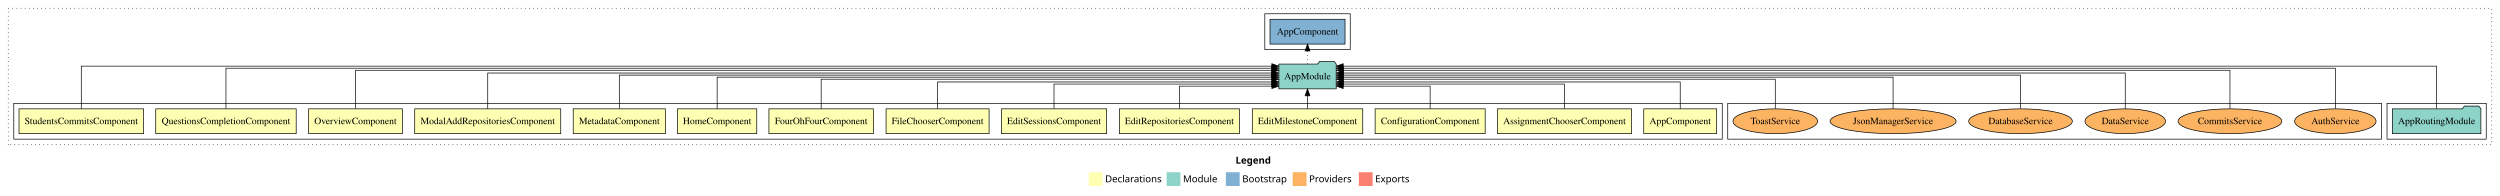
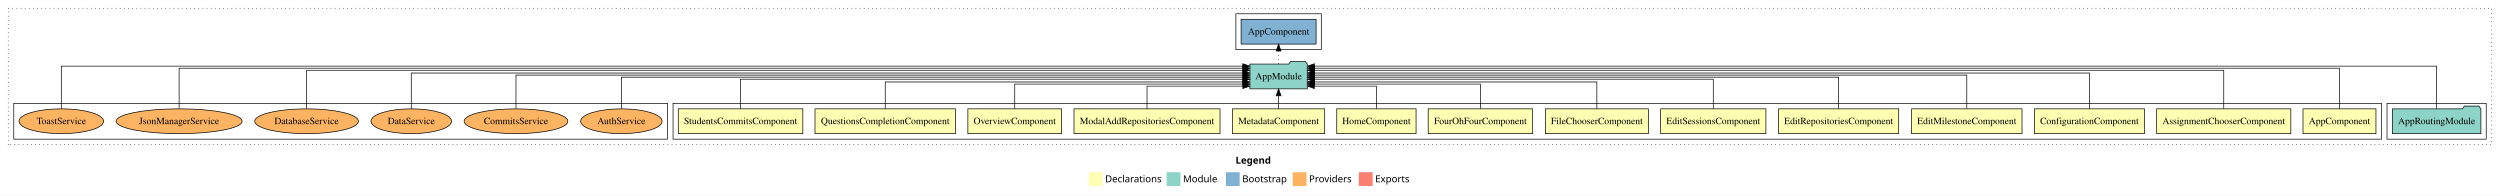
<svg xmlns="http://www.w3.org/2000/svg" width="3629pt" height="284pt" viewBox="0.00 0.00 3629.00 284.00">
  <g id="graph0" class="graph" transform="scale(1 1) rotate(0) translate(4 280)">
    <polygon fill="white" stroke="transparent" points="-4,4 -4,-280 3625,-280 3625,4 -4,4" />
    <text text-anchor="start" x="1789.51" y="-42.4" font-family="sans-serif" font-weight="bold" font-size="14.00">Legend</text>
    <polygon fill="#ffffb3" stroke="transparent" points="1576.5,-10 1576.5,-30 1596.5,-30 1596.5,-10 1576.5,-10" />
    <text text-anchor="start" x="1600.13" y="-15.4" font-family="sans-serif" font-size="14.00">  Declarations</text>
    <polygon fill="#8dd3c7" stroke="transparent" points="1689.5,-10 1689.5,-30 1709.5,-30 1709.5,-10 1689.5,-10" />
    <text text-anchor="start" x="1713.23" y="-15.4" font-family="sans-serif" font-size="14.00">  Module</text>
    <polygon fill="#80b1d3" stroke="transparent" points="1775.5,-10 1775.5,-30 1795.5,-30 1795.5,-10 1775.5,-10" />
    <text text-anchor="start" x="1799.28" y="-15.4" font-family="sans-serif" font-size="14.00">  Bootstrap</text>
    <polygon fill="#fdb462" stroke="transparent" points="1872.5,-10 1872.5,-30 1892.5,-30 1892.5,-10 1872.5,-10" />
    <text text-anchor="start" x="1896.17" y="-15.4" font-family="sans-serif" font-size="14.00">  Providers</text>
    <polygon fill="#fb8072" stroke="transparent" points="1968.5,-10 1968.5,-30 1988.5,-30 1988.5,-10 1968.5,-10" />
    <text text-anchor="start" x="1992.23" y="-15.4" font-family="sans-serif" font-size="14.00">  Exports</text>
    <g id="clust1" class="cluster">
      <polygon fill="none" stroke="black" stroke-dasharray="1,5" points="8,-70 8,-268 3613,-268 3613,-70 8,-70" />
    </g>
    <g id="clust17" class="cluster">
      <polygon fill="none" stroke="black" points="3461,-78 3461,-130 3605,-130 3605,-78 3461,-78" />
    </g>
    <g id="clust19" class="cluster">
-       <polygon fill="none" stroke="black" points="1832,-208 1832,-260 1956,-260 1956,-208 1832,-208" />
+       <polygon fill="none" stroke="black" points="1790,-208 1790,-260 1914,-260 1914,-208 1790,-208" />
+     </g>
+     <g id="clust2" class="cluster">
+       <polygon fill="none" stroke="black" points="973,-78 973,-130 3453,-130 3453,-78 973,-78" />
    </g>
    <g id="clust20" class="cluster">
-       <polygon fill="none" stroke="black" points="2504,-78 2504,-130 3453,-130 3453,-78 2504,-78" />
-     </g>
-     <g id="clust2" class="cluster">
-       <polygon fill="none" stroke="black" points="16,-78 16,-130 2496,-130 2496,-78 16,-78" />
+       <polygon fill="none" stroke="black" points="16,-78 16,-130 965,-130 965,-78 16,-78" />
    </g>
    <g id="node1" class="node">
-       <polygon fill="#ffffb3" stroke="black" points="2487.94,-122 2382.06,-122 2382.06,-86 2487.94,-86 2487.94,-122" />
-       <text text-anchor="middle" x="2435" y="-99.8" font-family="Times,serif" font-size="14.00">AppComponent</text>
+       <polygon fill="#ffffb3" stroke="black" points="3444.94,-122 3339.06,-122 3339.06,-86 3444.94,-86 3444.94,-122" />
+       <text text-anchor="middle" x="3392" y="-99.8" font-family="Times,serif" font-size="14.00">AppComponent</text>
    </g>
    <g id="node15" class="node">
-       <polygon fill="#8dd3c7" stroke="black" points="1935.66,-187 1932.66,-191 1911.66,-191 1908.66,-187 1852.34,-187 1852.34,-151 1935.66,-151 1935.66,-187" />
-       <text text-anchor="middle" x="1894" y="-164.8" font-family="Times,serif" font-size="14.00">AppModule</text>
+       <polygon fill="#8dd3c7" stroke="black" points="1893.66,-187 1890.66,-191 1869.66,-191 1866.66,-187 1810.34,-187 1810.34,-151 1893.66,-151 1893.66,-187" />
+       <text text-anchor="middle" x="1852" y="-164.8" font-family="Times,serif" font-size="14.00">AppModule</text>
    </g>
    <g id="edge1" class="edge">
-       <path fill="none" stroke="black" d="M2435,-122.04C2435,-138.73 2435,-161 2435,-161 2435,-161 1946,-161 1946,-161" />
-       <polygon fill="black" stroke="black" points="1946,-157.5 1936,-161 1946,-164.5 1946,-157.5" />
+       <path fill="none" stroke="black" d="M3392,-122.25C3392,-145.02 3392,-181 3392,-181 3392,-181 1903.99,-181 1903.99,-181" />
+       <polygon fill="black" stroke="black" points="1903.99,-177.5 1893.99,-181 1903.99,-184.5 1903.99,-177.5" />
    </g>
    <g id="node2" class="node">
-       <polygon fill="#ffffb3" stroke="black" points="2364.37,-122 2169.63,-122 2169.63,-86 2364.37,-86 2364.37,-122" />
-       <text text-anchor="middle" x="2267" y="-99.8" font-family="Times,serif" font-size="14.00">AssignmentChooserComponent</text>
+       <polygon fill="#ffffb3" stroke="black" points="3321.37,-122 3126.63,-122 3126.63,-86 3321.37,-86 3321.37,-122" />
+       <text text-anchor="middle" x="3224" y="-99.8" font-family="Times,serif" font-size="14.00">AssignmentChooserComponent</text>
    </g>
    <g id="edge2" class="edge">
-       <path fill="none" stroke="black" d="M2267,-122.28C2267,-137.95 2267,-158 2267,-158 2267,-158 1945.7,-158 1945.7,-158" />
-       <polygon fill="black" stroke="black" points="1945.7,-154.5 1935.7,-158 1945.7,-161.5 1945.7,-154.5" />
+       <path fill="none" stroke="black" d="M3224,-122.29C3224,-144.21 3224,-178 3224,-178 3224,-178 1903.81,-178 1903.81,-178" />
+       <polygon fill="black" stroke="black" points="1903.81,-174.5 1893.81,-178 1903.81,-181.5 1903.81,-174.5" />
    </g>
    <g id="node3" class="node">
-       <polygon fill="#ffffb3" stroke="black" points="2151.88,-122 1992.12,-122 1992.12,-86 2151.88,-86 2151.88,-122" />
-       <text text-anchor="middle" x="2072" y="-99.8" font-family="Times,serif" font-size="14.00">ConfigurationComponent</text>
+       <polygon fill="#ffffb3" stroke="black" points="3108.88,-122 2949.12,-122 2949.12,-86 3108.88,-86 3108.88,-122" />
+       <text text-anchor="middle" x="3029" y="-99.8" font-family="Times,serif" font-size="14.00">ConfigurationComponent</text>
    </g>
    <g id="edge3" class="edge">
-       <path fill="none" stroke="black" d="M2072,-122.12C2072,-136.78 2072,-155 2072,-155 2072,-155 1945.73,-155 1945.73,-155" />
-       <polygon fill="black" stroke="black" points="1945.73,-151.5 1935.73,-155 1945.73,-158.5 1945.73,-151.5" />
+       <path fill="none" stroke="black" d="M3029,-122.03C3029,-142.77 3029,-174 3029,-174 3029,-174 1903.89,-174 1903.89,-174" />
+       <polygon fill="black" stroke="black" points="1903.89,-170.5 1893.89,-174 1903.89,-177.5 1903.89,-170.5" />
    </g>
    <g id="node4" class="node">
-       <polygon fill="#ffffb3" stroke="black" points="1974.16,-122 1813.84,-122 1813.84,-86 1974.16,-86 1974.16,-122" />
-       <text text-anchor="middle" x="1894" y="-99.8" font-family="Times,serif" font-size="14.00">EditMilestoneComponent</text>
+       <polygon fill="#ffffb3" stroke="black" points="2931.16,-122 2770.84,-122 2770.84,-86 2931.16,-86 2931.16,-122" />
+       <text text-anchor="middle" x="2851" y="-99.8" font-family="Times,serif" font-size="14.00">EditMilestoneComponent</text>
    </g>
    <g id="edge4" class="edge">
-       <path fill="none" stroke="black" d="M1894,-122.11C1894,-122.11 1894,-140.99 1894,-140.99" />
-       <polygon fill="black" stroke="black" points="1890.5,-140.99 1894,-150.99 1897.5,-140.99 1890.5,-140.99" />
+       <path fill="none" stroke="black" d="M2851,-122.31C2851,-142.15 2851,-171 2851,-171 2851,-171 1903.97,-171 1903.97,-171" />
+       <polygon fill="black" stroke="black" points="1903.97,-167.5 1893.97,-171 1903.97,-174.5 1903.97,-167.5" />
    </g>
    <g id="node5" class="node">
-       <polygon fill="#ffffb3" stroke="black" points="1795.15,-122 1620.85,-122 1620.85,-86 1795.15,-86 1795.15,-122" />
-       <text text-anchor="middle" x="1708" y="-99.8" font-family="Times,serif" font-size="14.00">EditRepositoriesComponent</text>
+       <polygon fill="#ffffb3" stroke="black" points="2752.15,-122 2577.85,-122 2577.85,-86 2752.15,-86 2752.15,-122" />
+       <text text-anchor="middle" x="2665" y="-99.8" font-family="Times,serif" font-size="14.00">EditRepositoriesComponent</text>
    </g>
    <g id="edge5" class="edge">
-       <path fill="none" stroke="black" d="M1708,-122.12C1708,-136.78 1708,-155 1708,-155 1708,-155 1842.26,-155 1842.26,-155" />
-       <polygon fill="black" stroke="black" points="1842.26,-158.5 1852.26,-155 1842.26,-151.5 1842.26,-158.5" />
+       <path fill="none" stroke="black" d="M2665,-122.17C2665,-141.09 2665,-168 2665,-168 2665,-168 1903.72,-168 1903.72,-168" />
+       <polygon fill="black" stroke="black" points="1903.72,-164.5 1893.72,-168 1903.72,-171.5 1903.72,-164.5" />
    </g>
    <g id="node6" class="node">
-       <polygon fill="#ffffb3" stroke="black" points="1602.39,-122 1449.61,-122 1449.61,-86 1602.39,-86 1602.39,-122" />
-       <text text-anchor="middle" x="1526" y="-99.8" font-family="Times,serif" font-size="14.00">EditSessionsComponent</text>
+       <polygon fill="#ffffb3" stroke="black" points="2559.39,-122 2406.61,-122 2406.61,-86 2559.39,-86 2559.39,-122" />
+       <text text-anchor="middle" x="2483" y="-99.8" font-family="Times,serif" font-size="14.00">EditSessionsComponent</text>
    </g>
    <g id="edge6" class="edge">
-       <path fill="none" stroke="black" d="M1526,-122.28C1526,-137.95 1526,-158 1526,-158 1526,-158 1842.14,-158 1842.14,-158" />
-       <polygon fill="black" stroke="black" points="1842.14,-161.5 1852.14,-158 1842.14,-154.5 1842.14,-161.5" />
+       <path fill="none" stroke="black" d="M2483,-122.3C2483,-140.27 2483,-165 2483,-165 2483,-165 1903.89,-165 1903.89,-165" />
+       <polygon fill="black" stroke="black" points="1903.89,-161.5 1893.89,-165 1903.89,-168.5 1903.89,-161.5" />
    </g>
    <g id="node7" class="node">
-       <polygon fill="#ffffb3" stroke="black" points="1431.77,-122 1282.23,-122 1282.23,-86 1431.77,-86 1431.77,-122" />
-       <text text-anchor="middle" x="1357" y="-99.8" font-family="Times,serif" font-size="14.00">FileChooserComponent</text>
+       <polygon fill="#ffffb3" stroke="black" points="2388.77,-122 2239.23,-122 2239.23,-86 2388.77,-86 2388.77,-122" />
+       <text text-anchor="middle" x="2314" y="-99.8" font-family="Times,serif" font-size="14.00">FileChooserComponent</text>
    </g>
    <g id="edge7" class="edge">
-       <path fill="none" stroke="black" d="M1357,-122.04C1357,-138.73 1357,-161 1357,-161 1357,-161 1842.31,-161 1842.31,-161" />
-       <polygon fill="black" stroke="black" points="1842.31,-164.5 1852.31,-161 1842.31,-157.5 1842.31,-164.5" />
+       <path fill="none" stroke="black" d="M2314,-122.04C2314,-138.73 2314,-161 2314,-161 2314,-161 1903.81,-161 1903.81,-161" />
+       <polygon fill="black" stroke="black" points="1903.81,-157.5 1893.81,-161 1903.81,-164.5 1903.81,-157.5" />
    </g>
    <g id="node8" class="node">
-       <polygon fill="#ffffb3" stroke="black" points="1263.83,-122 1112.17,-122 1112.17,-86 1263.83,-86 1263.83,-122" />
-       <text text-anchor="middle" x="1188" y="-99.8" font-family="Times,serif" font-size="14.00">FourOhFourComponent</text>
+       <polygon fill="#ffffb3" stroke="black" points="2220.83,-122 2069.17,-122 2069.17,-86 2220.83,-86 2220.83,-122" />
+       <text text-anchor="middle" x="2145" y="-99.8" font-family="Times,serif" font-size="14.00">FourOhFourComponent</text>
    </g>
    <g id="edge8" class="edge">
-       <path fill="none" stroke="black" d="M1188,-122.3C1188,-140.27 1188,-165 1188,-165 1188,-165 1842.21,-165 1842.21,-165" />
-       <polygon fill="black" stroke="black" points="1842.21,-168.5 1852.21,-165 1842.21,-161.5 1842.21,-168.5" />
+       <path fill="none" stroke="black" d="M2145,-122.28C2145,-137.95 2145,-158 2145,-158 2145,-158 1903.67,-158 1903.67,-158" />
+       <polygon fill="black" stroke="black" points="1903.67,-154.5 1893.67,-158 1903.67,-161.5 1903.67,-154.5" />
    </g>
    <g id="node9" class="node">
-       <polygon fill="#ffffb3" stroke="black" points="1094.55,-122 979.45,-122 979.45,-86 1094.55,-86 1094.55,-122" />
-       <text text-anchor="middle" x="1037" y="-99.8" font-family="Times,serif" font-size="14.00">HomeComponent</text>
+       <polygon fill="#ffffb3" stroke="black" points="2051.55,-122 1936.45,-122 1936.45,-86 2051.55,-86 2051.55,-122" />
+       <text text-anchor="middle" x="1994" y="-99.8" font-family="Times,serif" font-size="14.00">HomeComponent</text>
    </g>
    <g id="edge9" class="edge">
-       <path fill="none" stroke="black" d="M1037,-122.17C1037,-141.09 1037,-168 1037,-168 1037,-168 1842.08,-168 1842.08,-168" />
-       <polygon fill="black" stroke="black" points="1842.09,-171.5 1852.08,-168 1842.08,-164.5 1842.09,-171.5" />
+       <path fill="none" stroke="black" d="M1994,-122.12C1994,-136.78 1994,-155 1994,-155 1994,-155 1903.84,-155 1903.84,-155" />
+       <polygon fill="black" stroke="black" points="1903.84,-151.5 1893.84,-155 1903.84,-158.5 1903.84,-151.5" />
    </g>
    <g id="node10" class="node">
-       <polygon fill="#ffffb3" stroke="black" points="961.92,-122 828.08,-122 828.08,-86 961.92,-86 961.92,-122" />
-       <text text-anchor="middle" x="895" y="-99.8" font-family="Times,serif" font-size="14.00">MetadataComponent</text>
+       <polygon fill="#ffffb3" stroke="black" points="1918.92,-122 1785.08,-122 1785.08,-86 1918.92,-86 1918.92,-122" />
+       <text text-anchor="middle" x="1852" y="-99.8" font-family="Times,serif" font-size="14.00">MetadataComponent</text>
    </g>
    <g id="edge10" class="edge">
-       <path fill="none" stroke="black" d="M895,-122.31C895,-142.15 895,-171 895,-171 895,-171 1842.03,-171 1842.03,-171" />
-       <polygon fill="black" stroke="black" points="1842.03,-174.5 1852.03,-171 1842.03,-167.5 1842.03,-174.5" />
+       <path fill="none" stroke="black" d="M1852,-122.11C1852,-122.11 1852,-140.99 1852,-140.99" />
+       <polygon fill="black" stroke="black" points="1848.5,-140.99 1852,-150.99 1855.5,-140.99 1848.5,-140.99" />
    </g>
    <g id="node11" class="node">
-       <polygon fill="#ffffb3" stroke="black" points="809.98,-122 598.02,-122 598.02,-86 809.98,-86 809.98,-122" />
-       <text text-anchor="middle" x="704" y="-99.8" font-family="Times,serif" font-size="14.00">ModalAddRepositoriesComponent</text>
+       <polygon fill="#ffffb3" stroke="black" points="1766.98,-122 1555.02,-122 1555.02,-86 1766.98,-86 1766.98,-122" />
+       <text text-anchor="middle" x="1661" y="-99.8" font-family="Times,serif" font-size="14.00">ModalAddRepositoriesComponent</text>
    </g>
    <g id="edge11" class="edge">
-       <path fill="none" stroke="black" d="M704,-122.03C704,-142.77 704,-174 704,-174 704,-174 1842,-174 1842,-174" />
-       <polygon fill="black" stroke="black" points="1842,-177.5 1852,-174 1842,-170.5 1842,-177.5" />
+       <path fill="none" stroke="black" d="M1661,-122.12C1661,-136.78 1661,-155 1661,-155 1661,-155 1800.08,-155 1800.08,-155" />
+       <polygon fill="black" stroke="black" points="1800.08,-158.5 1810.08,-155 1800.08,-151.5 1800.08,-158.5" />
    </g>
    <g id="node12" class="node">
-       <polygon fill="#ffffb3" stroke="black" points="580.03,-122 443.97,-122 443.97,-86 580.03,-86 580.03,-122" />
-       <text text-anchor="middle" x="512" y="-99.8" font-family="Times,serif" font-size="14.00">OverviewComponent</text>
+       <polygon fill="#ffffb3" stroke="black" points="1537.03,-122 1400.97,-122 1400.97,-86 1537.03,-86 1537.03,-122" />
+       <text text-anchor="middle" x="1469" y="-99.8" font-family="Times,serif" font-size="14.00">OverviewComponent</text>
    </g>
    <g id="edge12" class="edge">
-       <path fill="none" stroke="black" d="M512,-122.29C512,-144.21 512,-178 512,-178 512,-178 1842.26,-178 1842.26,-178" />
-       <polygon fill="black" stroke="black" points="1842.26,-181.5 1852.26,-178 1842.26,-174.5 1842.26,-181.5" />
+       <path fill="none" stroke="black" d="M1469,-122.28C1469,-137.95 1469,-158 1469,-158 1469,-158 1800.28,-158 1800.28,-158" />
+       <polygon fill="black" stroke="black" points="1800.28,-161.5 1810.28,-158 1800.28,-154.5 1800.28,-161.5" />
    </g>
    <g id="node13" class="node">
-       <polygon fill="#ffffb3" stroke="black" points="425.94,-122 222.06,-122 222.06,-86 425.94,-86 425.94,-122" />
-       <text text-anchor="middle" x="324" y="-99.8" font-family="Times,serif" font-size="14.00">QuestionsCompletionComponent</text>
+       <polygon fill="#ffffb3" stroke="black" points="1382.94,-122 1179.06,-122 1179.06,-86 1382.94,-86 1382.94,-122" />
+       <text text-anchor="middle" x="1281" y="-99.8" font-family="Times,serif" font-size="14.00">QuestionsCompletionComponent</text>
    </g>
    <g id="edge13" class="edge">
-       <path fill="none" stroke="black" d="M324,-122.25C324,-145.02 324,-181 324,-181 324,-181 1842.01,-181 1842.01,-181" />
-       <polygon fill="black" stroke="black" points="1842.01,-184.5 1852.01,-181 1842.01,-177.5 1842.01,-184.5" />
+       <path fill="none" stroke="black" d="M1281,-122.04C1281,-138.73 1281,-161 1281,-161 1281,-161 1800.01,-161 1800.01,-161" />
+       <polygon fill="black" stroke="black" points="1800.01,-164.5 1810.01,-161 1800.01,-157.5 1800.01,-164.5" />
    </g>
    <g id="node14" class="node">
-       <polygon fill="#ffffb3" stroke="black" points="204.4,-122 23.6,-122 23.6,-86 204.4,-86 204.4,-122" />
-       <text text-anchor="middle" x="114" y="-99.8" font-family="Times,serif" font-size="14.00">StudentsCommitsComponent</text>
+       <polygon fill="#ffffb3" stroke="black" points="1161.4,-122 980.6,-122 980.6,-86 1161.4,-86 1161.4,-122" />
+       <text text-anchor="middle" x="1071" y="-99.8" font-family="Times,serif" font-size="14.00">StudentsCommitsComponent</text>
    </g>
    <g id="edge14" class="edge">
-       <path fill="none" stroke="black" d="M114,-122.15C114,-145.76 114,-184 114,-184 114,-184 1842.19,-184 1842.19,-184" />
-       <polygon fill="black" stroke="black" points="1842.19,-187.5 1852.19,-184 1842.19,-180.5 1842.19,-187.5" />
+       <path fill="none" stroke="black" d="M1071,-122.3C1071,-140.27 1071,-165 1071,-165 1071,-165 1800.29,-165 1800.29,-165" />
+       <polygon fill="black" stroke="black" points="1800.29,-168.5 1810.29,-165 1800.29,-161.5 1800.29,-168.5" />
    </g>
    <g id="node17" class="node">
-       <polygon fill="#80b1d3" stroke="black" points="1948.44,-252 1839.56,-252 1839.56,-216 1948.44,-216 1948.44,-252" />
-       <text text-anchor="middle" x="1894" y="-229.8" font-family="Times,serif" font-size="14.00">AppComponent </text>
+       <polygon fill="#80b1d3" stroke="black" points="1906.44,-252 1797.56,-252 1797.56,-216 1906.44,-216 1906.44,-252" />
+       <text text-anchor="middle" x="1852" y="-229.8" font-family="Times,serif" font-size="14.00">AppComponent </text>
    </g>
    <g id="edge16" class="edge">
-       <path fill="none" stroke="black" stroke-dasharray="1,5" d="M1894,-187.11C1894,-187.11 1894,-205.99 1894,-205.99" />
-       <polygon fill="black" stroke="black" points="1890.5,-205.99 1894,-215.99 1897.5,-205.99 1890.5,-205.99" />
+       <path fill="none" stroke="black" stroke-dasharray="1,5" d="M1852,-187.11C1852,-187.11 1852,-205.99 1852,-205.99" />
+       <polygon fill="black" stroke="black" points="1848.5,-205.99 1852,-215.99 1855.5,-205.99 1848.5,-205.99" />
    </g>
    <g id="node16" class="node">
      <polygon fill="#8dd3c7" stroke="black" points="3597.27,-122 3594.27,-126 3573.27,-126 3570.27,-122 3468.73,-122 3468.73,-86 3597.27,-86 3597.27,-122" />
      <text text-anchor="middle" x="3533" y="-99.8" font-family="Times,serif" font-size="14.00">AppRoutingModule</text>
    </g>
    <g id="edge15" class="edge">
-       <path fill="none" stroke="black" d="M3533,-122.15C3533,-145.76 3533,-184 3533,-184 3533,-184 1945.75,-184 1945.75,-184" />
-       <polygon fill="black" stroke="black" points="1945.75,-180.5 1935.75,-184 1945.75,-187.5 1945.75,-180.5" />
+       <path fill="none" stroke="black" d="M3533,-122.15C3533,-145.76 3533,-184 3533,-184 3533,-184 1903.97,-184 1903.97,-184" />
+       <polygon fill="black" stroke="black" points="1903.97,-180.5 1893.97,-184 1903.97,-187.5 1903.97,-180.5" />
    </g>
    <g id="node18" class="node">
-       <ellipse fill="#fdb462" stroke="black" cx="3386" cy="-104" rx="59.11" ry="18" />
-       <text text-anchor="middle" x="3386" y="-99.8" font-family="Times,serif" font-size="14.00">AuthService</text>
+       <ellipse fill="#fdb462" stroke="black" cx="898" cy="-104" rx="59.11" ry="18" />
+       <text text-anchor="middle" x="898" y="-99.8" font-family="Times,serif" font-size="14.00">AuthService</text>
    </g>
    <g id="edge17" class="edge">
-       <path fill="none" stroke="black" d="M3386,-122.25C3386,-145.02 3386,-181 3386,-181 3386,-181 1945.85,-181 1945.85,-181" />
-       <polygon fill="black" stroke="black" points="1945.85,-177.5 1935.85,-181 1945.85,-184.5 1945.85,-177.5" />
+       <path fill="none" stroke="black" d="M898,-122.17C898,-141.09 898,-168 898,-168 898,-168 1800.09,-168 1800.09,-168" />
+       <polygon fill="black" stroke="black" points="1800.09,-171.5 1810.09,-168 1800.09,-164.5 1800.09,-171.5" />
    </g>
    <g id="node19" class="node">
-       <ellipse fill="#fdb462" stroke="black" cx="3233" cy="-104" rx="75.32" ry="18" />
-       <text text-anchor="middle" x="3233" y="-99.8" font-family="Times,serif" font-size="14.00">CommitsService</text>
+       <ellipse fill="#fdb462" stroke="black" cx="745" cy="-104" rx="75.32" ry="18" />
+       <text text-anchor="middle" x="745" y="-99.8" font-family="Times,serif" font-size="14.00">CommitsService</text>
    </g>
    <g id="edge18" class="edge">
-       <path fill="none" stroke="black" d="M3233,-122.29C3233,-144.21 3233,-178 3233,-178 3233,-178 1945.91,-178 1945.91,-178" />
-       <polygon fill="black" stroke="black" points="1945.91,-174.5 1935.91,-178 1945.91,-181.5 1945.91,-174.5" />
+       <path fill="none" stroke="black" d="M745,-122.31C745,-142.15 745,-171 745,-171 745,-171 1800.29,-171 1800.29,-171" />
+       <polygon fill="black" stroke="black" points="1800.29,-174.5 1810.29,-171 1800.29,-167.5 1800.29,-174.5" />
    </g>
    <g id="node20" class="node">
-       <ellipse fill="#fdb462" stroke="black" cx="3081" cy="-104" rx="58.44" ry="18" />
-       <text text-anchor="middle" x="3081" y="-99.8" font-family="Times,serif" font-size="14.00">DataService</text>
+       <ellipse fill="#fdb462" stroke="black" cx="593" cy="-104" rx="58.44" ry="18" />
+       <text text-anchor="middle" x="593" y="-99.8" font-family="Times,serif" font-size="14.00">DataService</text>
    </g>
    <g id="edge19" class="edge">
-       <path fill="none" stroke="black" d="M3081,-122.03C3081,-142.77 3081,-174 3081,-174 3081,-174 1945.9,-174 1945.9,-174" />
-       <polygon fill="black" stroke="black" points="1945.9,-170.5 1935.9,-174 1945.9,-177.5 1945.9,-170.5" />
+       <path fill="none" stroke="black" d="M593,-122.03C593,-142.77 593,-174 593,-174 593,-174 1800.11,-174 1800.11,-174" />
+       <polygon fill="black" stroke="black" points="1800.11,-177.5 1810.11,-174 1800.11,-170.5 1800.11,-177.5" />
    </g>
    <g id="node21" class="node">
-       <ellipse fill="#fdb462" stroke="black" cx="2929" cy="-104" rx="75.26" ry="18" />
-       <text text-anchor="middle" x="2929" y="-99.8" font-family="Times,serif" font-size="14.00">DatabaseService</text>
+       <ellipse fill="#fdb462" stroke="black" cx="441" cy="-104" rx="75.26" ry="18" />
+       <text text-anchor="middle" x="441" y="-99.8" font-family="Times,serif" font-size="14.00">DatabaseService</text>
    </g>
    <g id="edge20" class="edge">
-       <path fill="none" stroke="black" d="M2929,-122.31C2929,-142.15 2929,-171 2929,-171 2929,-171 1945.86,-171 1945.86,-171" />
-       <polygon fill="black" stroke="black" points="1945.86,-167.5 1935.86,-171 1945.86,-174.5 1945.86,-167.5" />
+       <path fill="none" stroke="black" d="M441,-122.29C441,-144.21 441,-178 441,-178 441,-178 1800.15,-178 1800.15,-178" />
+       <polygon fill="black" stroke="black" points="1800.15,-181.5 1810.15,-178 1800.15,-174.5 1800.15,-181.5" />
    </g>
    <g id="node22" class="node">
-       <ellipse fill="#fdb462" stroke="black" cx="2744" cy="-104" rx="91.45" ry="18" />
-       <text text-anchor="middle" x="2744" y="-99.8" font-family="Times,serif" font-size="14.00">JsonManagerService</text>
+       <ellipse fill="#fdb462" stroke="black" cx="256" cy="-104" rx="91.45" ry="18" />
+       <text text-anchor="middle" x="256" y="-99.8" font-family="Times,serif" font-size="14.00">JsonManagerService</text>
    </g>
    <g id="edge21" class="edge">
-       <path fill="none" stroke="black" d="M2744,-122.17C2744,-141.09 2744,-168 2744,-168 2744,-168 1945.86,-168 1945.86,-168" />
-       <polygon fill="black" stroke="black" points="1945.86,-164.5 1935.86,-168 1945.86,-171.5 1945.86,-164.5" />
+       <path fill="none" stroke="black" d="M256,-122.25C256,-145.02 256,-181 256,-181 256,-181 1800.13,-181 1800.13,-181" />
+       <polygon fill="black" stroke="black" points="1800.13,-184.5 1810.13,-181 1800.13,-177.5 1800.13,-184.5" />
    </g>
    <g id="node23" class="node">
-       <ellipse fill="#fdb462" stroke="black" cx="2573" cy="-104" rx="61.39" ry="18" />
-       <text text-anchor="middle" x="2573" y="-99.8" font-family="Times,serif" font-size="14.00">ToastService</text>
+       <ellipse fill="#fdb462" stroke="black" cx="85" cy="-104" rx="61.39" ry="18" />
+       <text text-anchor="middle" x="85" y="-99.8" font-family="Times,serif" font-size="14.00">ToastService</text>
    </g>
    <g id="edge22" class="edge">
-       <path fill="none" stroke="black" d="M2573,-122.3C2573,-140.27 2573,-165 2573,-165 2573,-165 1945.71,-165 1945.71,-165" />
-       <polygon fill="black" stroke="black" points="1945.71,-161.5 1935.71,-165 1945.71,-168.5 1945.71,-161.5" />
+       <path fill="none" stroke="black" d="M85,-122.15C85,-145.76 85,-184 85,-184 85,-184 1800.06,-184 1800.06,-184" />
+       <polygon fill="black" stroke="black" points="1800.06,-187.5 1810.06,-184 1800.06,-180.5 1800.06,-187.5" />
    </g>
  </g>
</svg>
